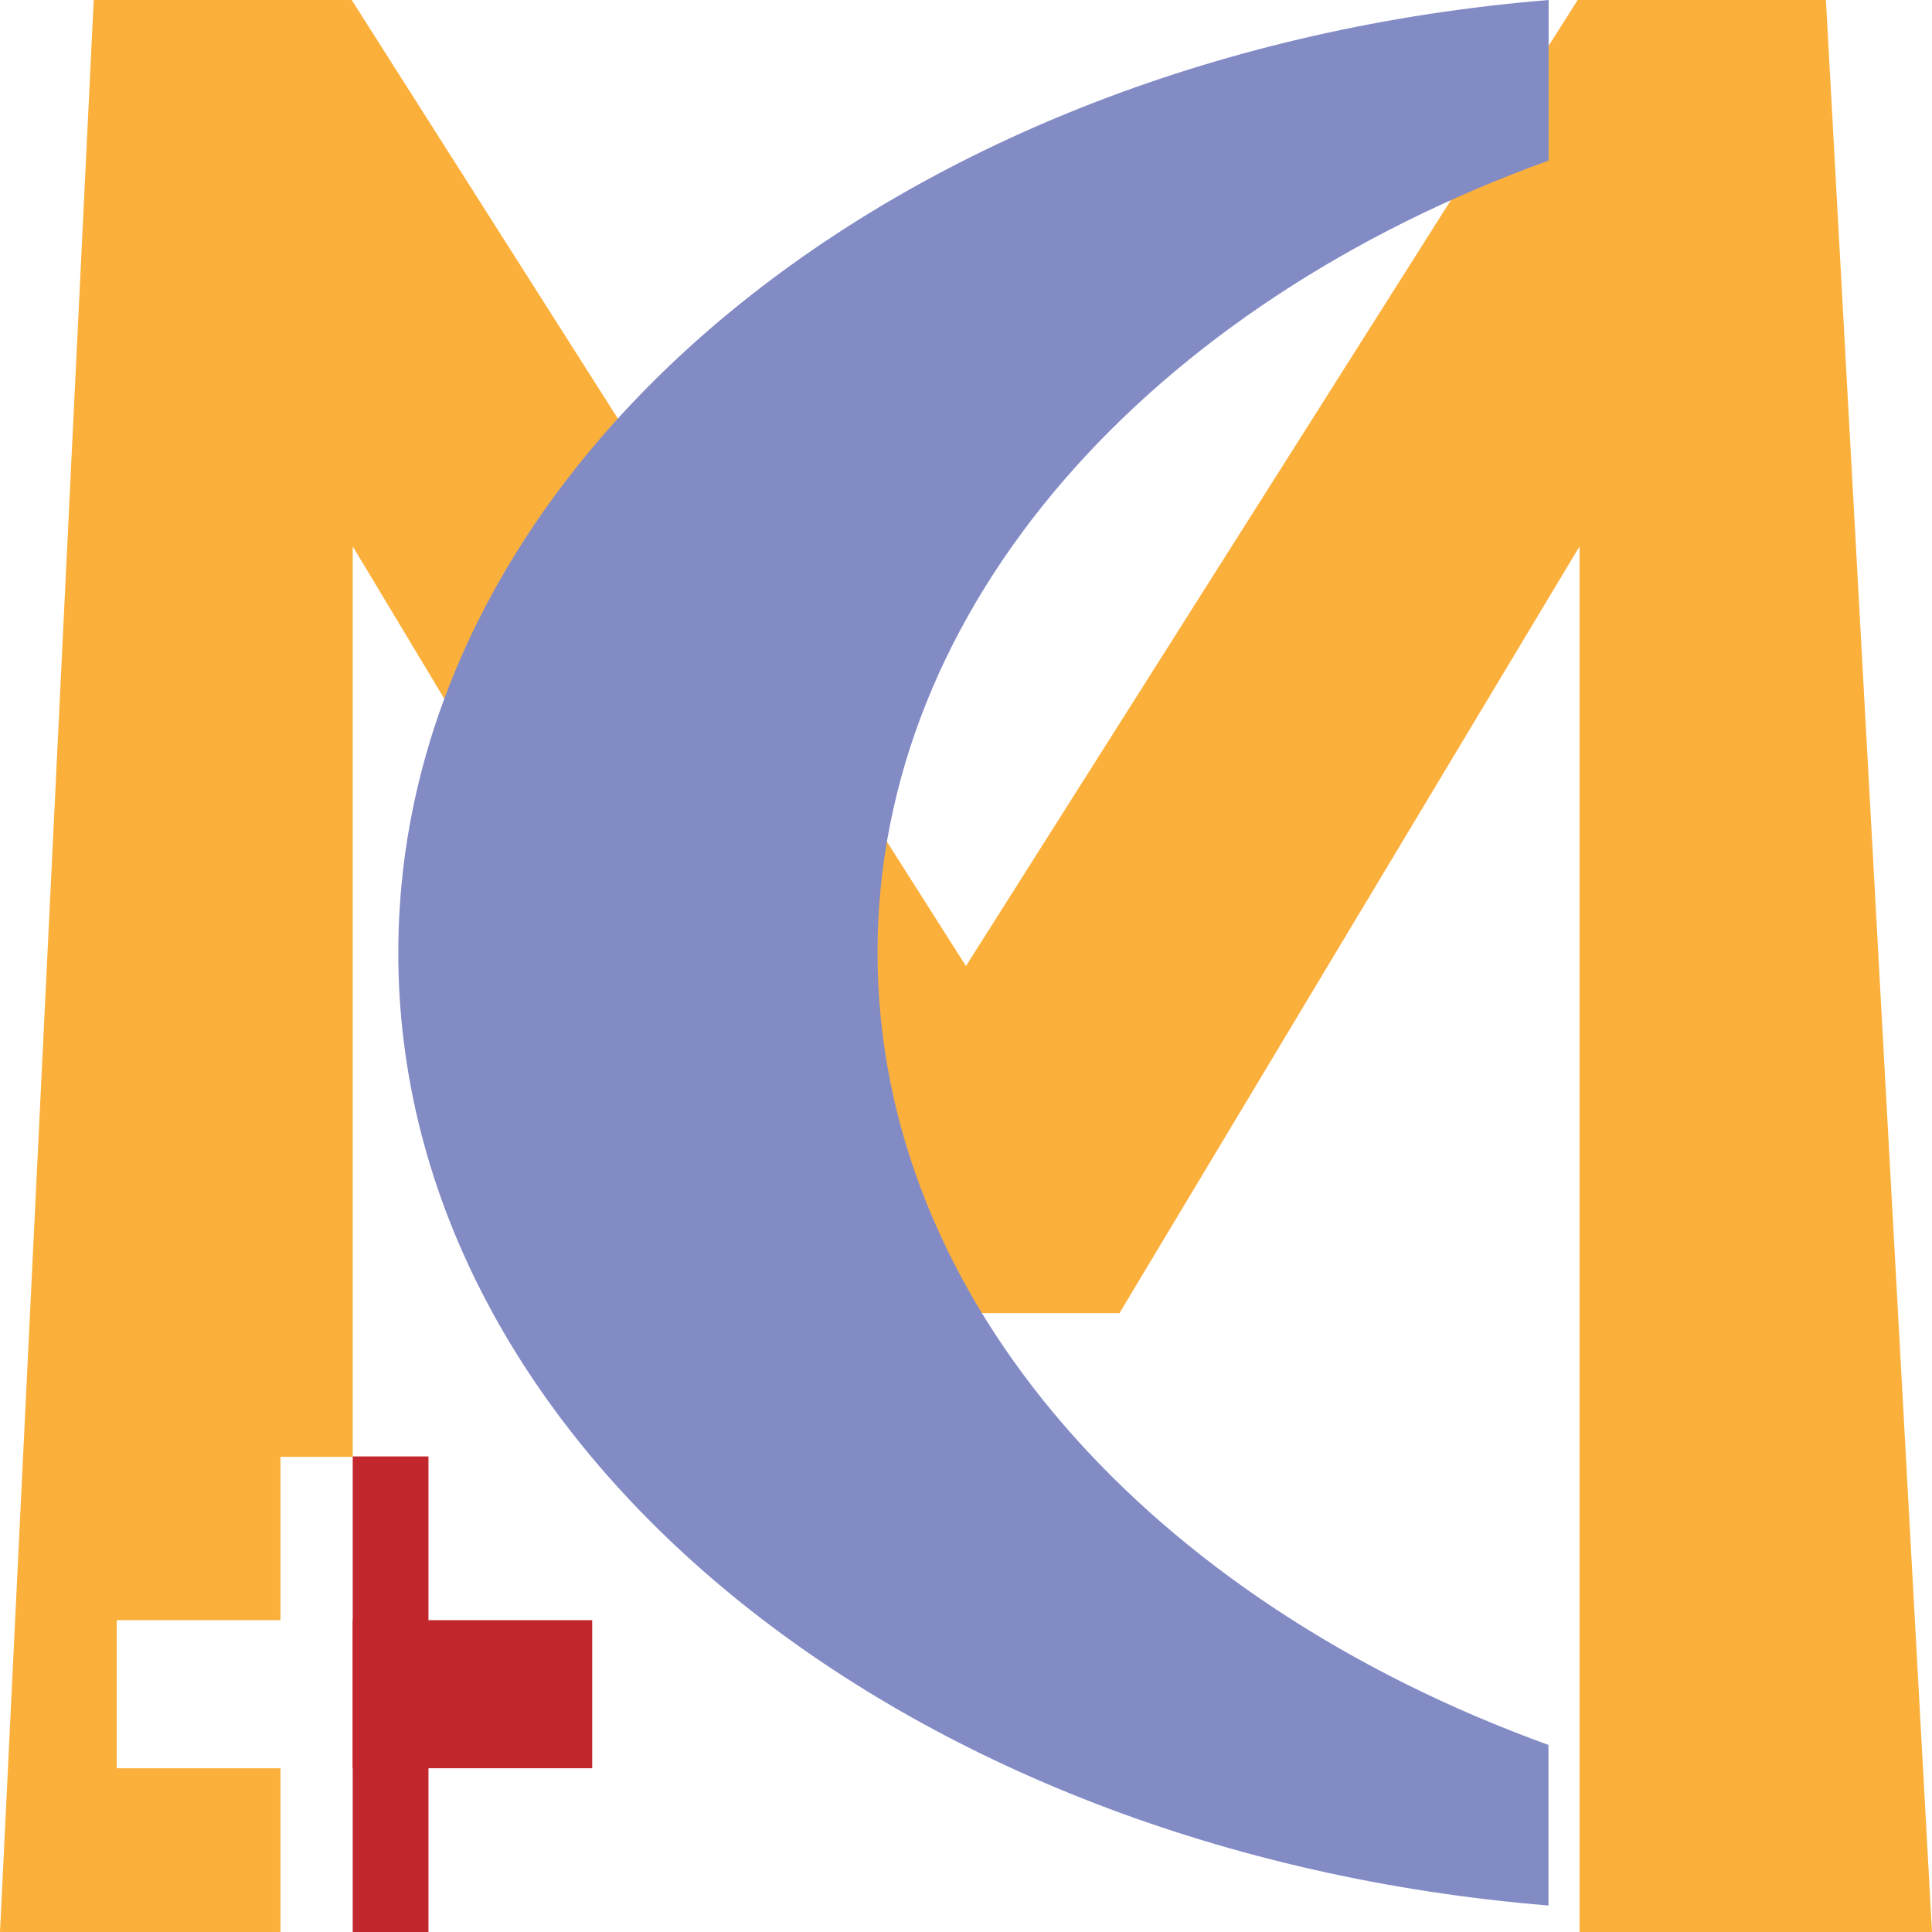
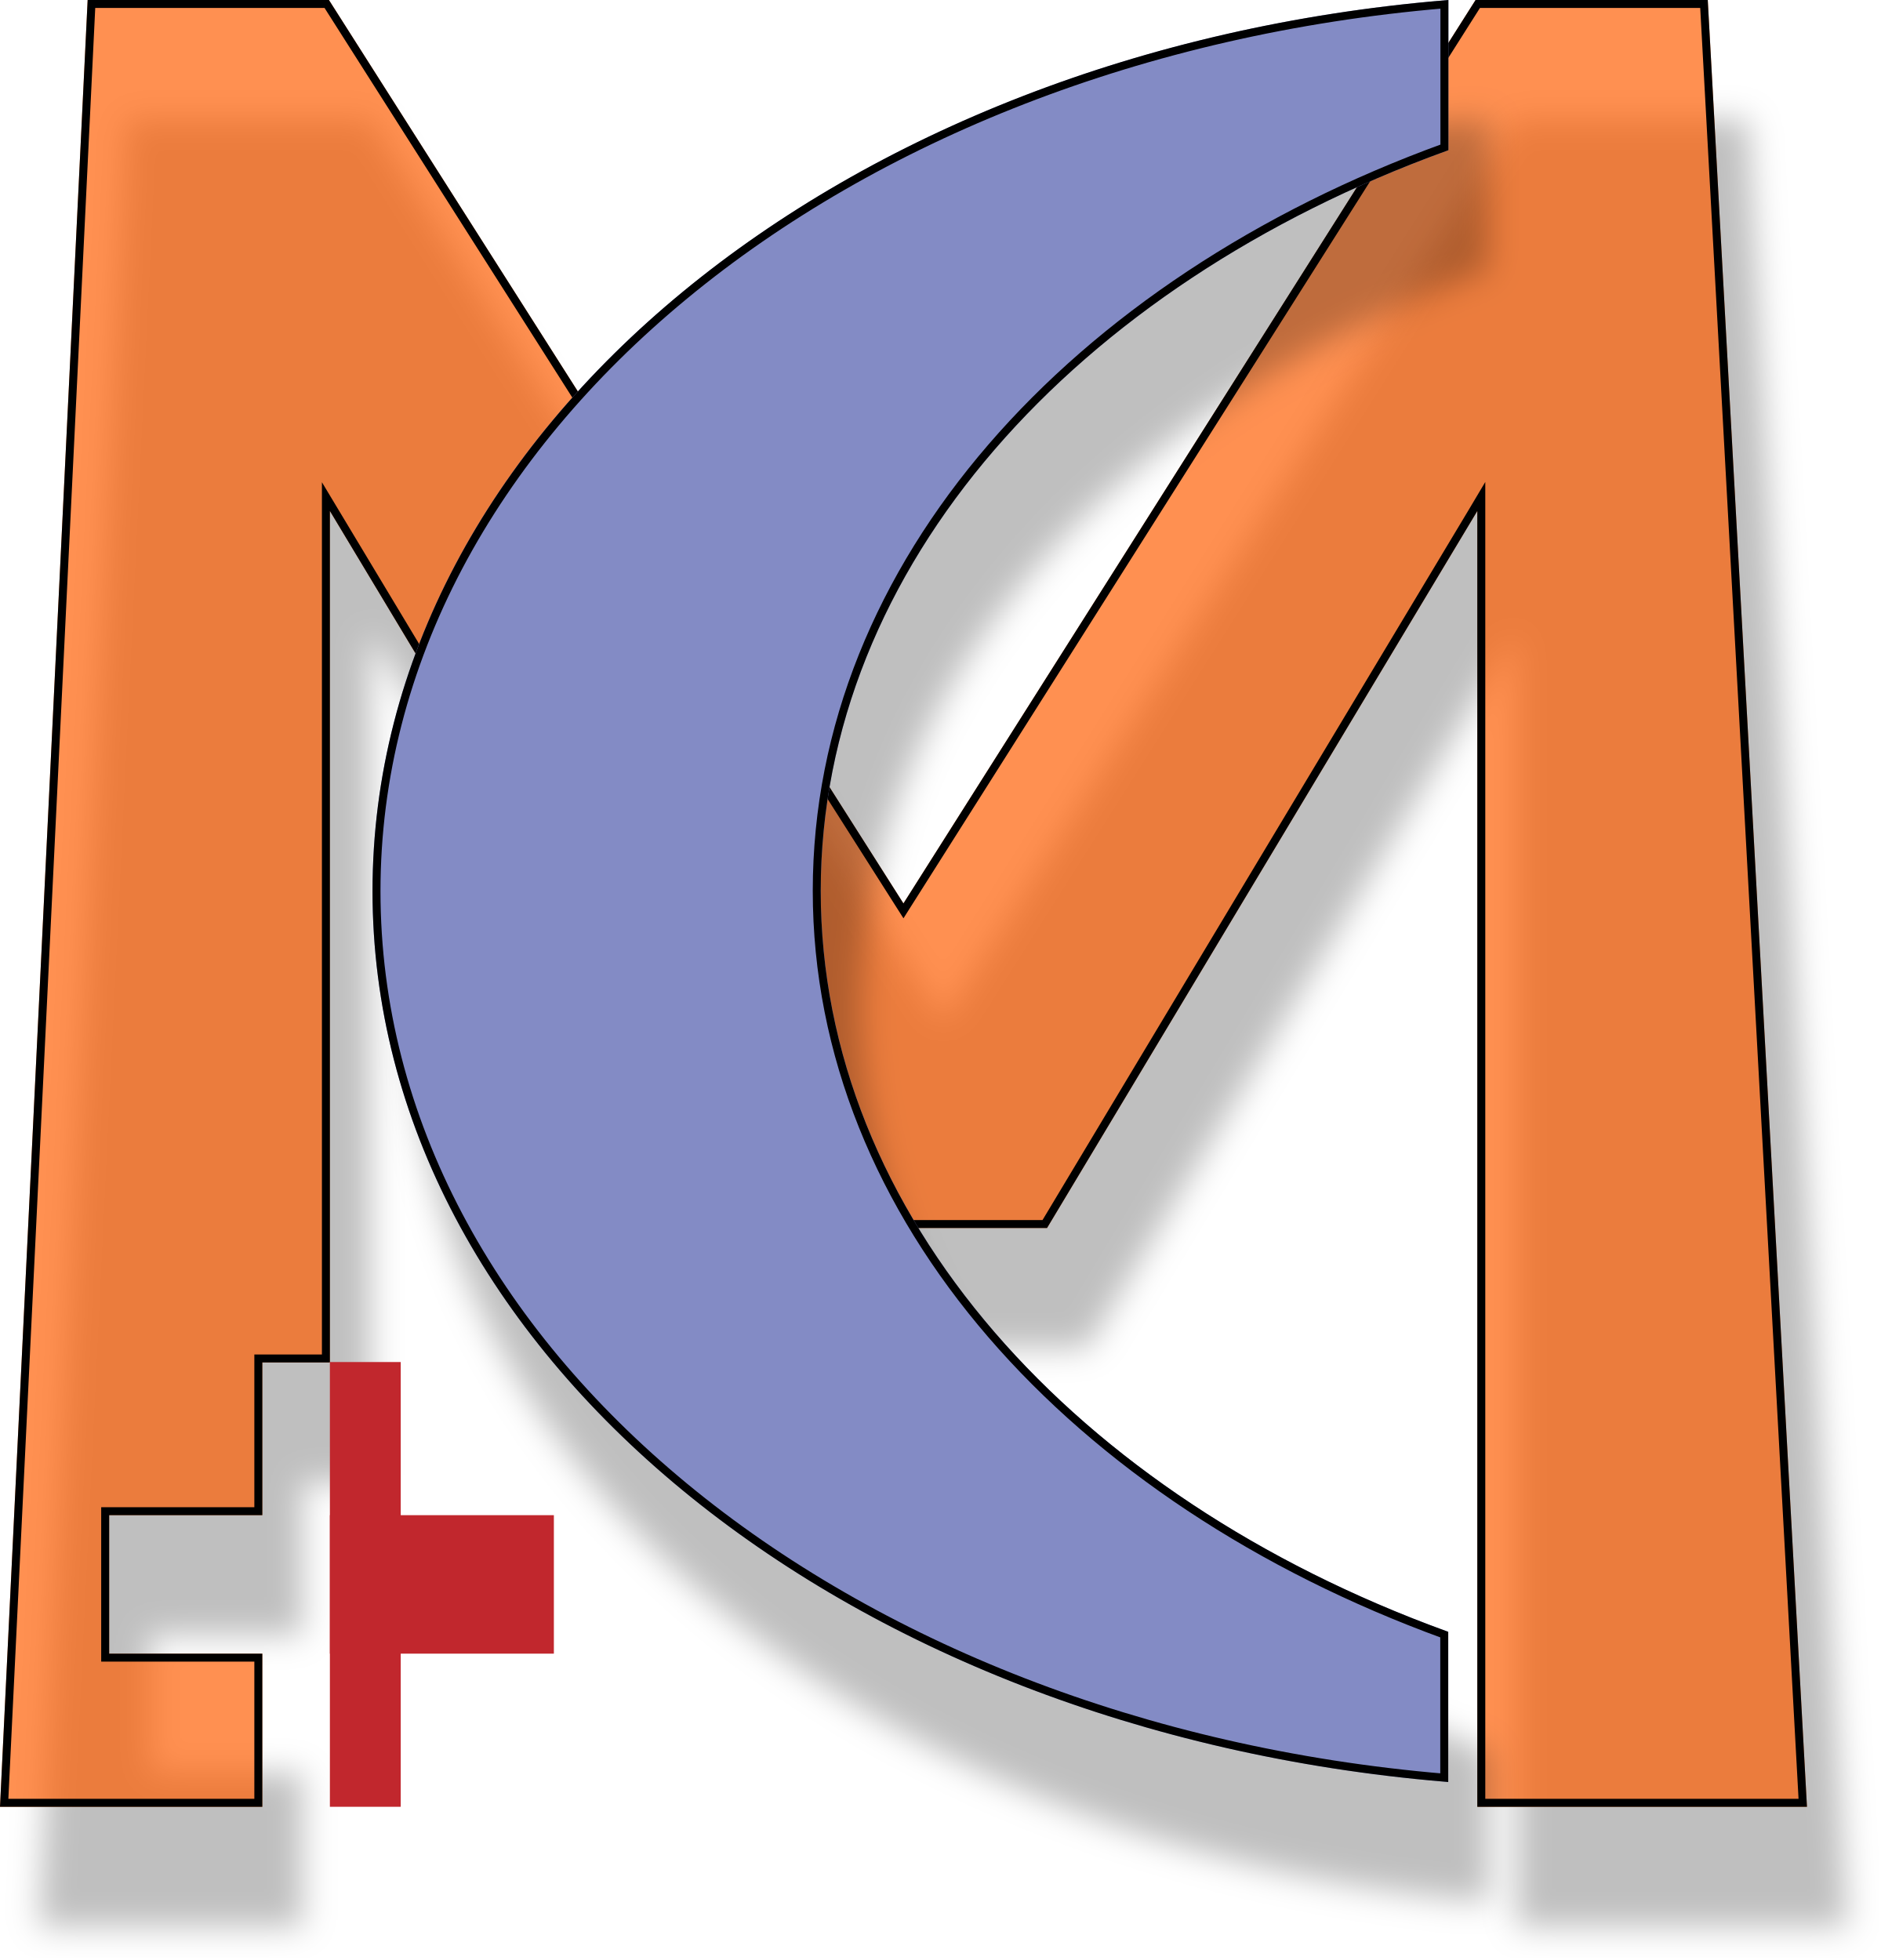
- <svg xmlns="http://www.w3.org/2000/svg" viewBox="0 0 226.77 226.77">
+ <svg xmlns="http://www.w3.org/2000/svg" width="236" height="246" viewBox="0 0 236 246" fill="none">
+   <g id="Layer 2">
+     <g id="Vector" filter="url(#filter0_d)">
+       <path d="M226.77 226.77L214.32 0H185.18L181.77 5.38L170.3 23.49L144.57 64.13L113.38 113.39L104.12 98.82L82.06 64.13L72.52 49.13L41.28 0H11L0 226.77H32.92V207.55H13.7V190.17H32.92V171H41.4V64.13L52.14 82L71 113.39L95.4 154.13H131.4L155.84 113.39L185.18 64.5L185.4 64.13V226.77H226.77Z" fill="#FF5E03" fill-opacity="0.69" />
+       <path d="M184.751 64.243L184.75 64.245L155.411 113.133L155.84 113.39L155.411 113.133L131.117 153.63H95.683L71.429 113.133L71.429 113.132L52.569 81.743L52.569 81.742L41.829 63.872L40.9 62.327V64.13V170.5H32.92H32.42V171V189.67H13.7H13.2V190.17V207.55V208.05H13.7H32.42V226.27H0.525L11.476 0.5H41.005L72.098 49.398L72.52 49.13L72.098 49.398L81.638 64.398L103.698 99.088L103.698 99.088L112.958 113.658L113.381 114.323L113.802 113.657L144.992 64.397L144.6 64.149L144.992 64.397L170.722 23.758L182.192 5.648L182.192 5.648L185.455 0.5H213.847L226.242 226.27H185.9V64.13V62.311L184.97 63.874L184.751 64.243Z" stroke="black" />
+     </g>
+     <g id="c" filter="url(#filter1_d)">
+       <path d="M103 111.81C103 152.63 135.11 187.93 181.75 204.81V223.66C105.81 217.44 46.75 169.75 46.75 111.85C46.75 53.95 105.83 6.22 181.77 0V18.85C135.13 35.69 103 71 103 111.81Z" fill="#838BC5" />
+       <path d="M102.5 111.81C102.5 152.82 134.673 188.192 181.25 205.16V223.117C105.697 216.726 47.25 169.237 47.25 111.85C47.25 54.463 105.717 6.935 181.27 0.543V18.499C134.692 35.428 102.5 70.81 102.5 111.81Z" stroke="black" />
+     </g>
+     <path id="Vector_2" d="M50.29 170.95H41.4V226.77H50.29V170.95Z" fill="#C1272D" />
+     <path id="Vector_3" d="M69.51 190.17H41.4V207.55H69.51V190.17Z" fill="#C1272D" />
+   </g>
  <defs>
-     <style>.cls-1{fill:#fbb03b;}.cls-2{fill:#838bc5;}.cls-3{fill:#c1272d;}.cls-4{fill:none;}</style>
+     <filter id="filter0_d" x="0" y="0" width="235.77" height="245.77" filterUnits="userSpaceOnUse" color-interpolation-filters="sRGB">
+       <feFlood flood-opacity="0" result="BackgroundImageFix" />
+       <feColorMatrix in="SourceAlpha" type="matrix" values="0 0 0 0 0 0 0 0 0 0 0 0 0 0 0 0 0 0 127 0" />
+       <feOffset dx="5" dy="15" />
+       <feGaussianBlur stdDeviation="2" />
+       <feColorMatrix type="matrix" values="0 0 0 0 0 0 0 0 0 0 0 0 0 0 0 0 0 0 0.25 0" />
+       <feBlend mode="normal" in2="BackgroundImageFix" result="effect1_dropShadow" />
+       <feBlend mode="normal" in="SourceGraphic" in2="effect1_dropShadow" result="shape" />
+     </filter>
+     <filter id="filter1_d" x="46.75" y="0" width="144.02" height="242.66" filterUnits="userSpaceOnUse" color-interpolation-filters="sRGB">
+       <feFlood flood-opacity="0" result="BackgroundImageFix" />
+       <feColorMatrix in="SourceAlpha" type="matrix" values="0 0 0 0 0 0 0 0 0 0 0 0 0 0 0 0 0 0 127 0" />
+       <feOffset dx="5" dy="15" />
+       <feGaussianBlur stdDeviation="2" />
+       <feColorMatrix type="matrix" values="0 0 0 0 0 0 0 0 0 0 0 0 0 0 0 0 0 0 0.25 0" />
+       <feBlend mode="normal" in2="BackgroundImageFix" result="effect1_dropShadow" />
+       <feBlend mode="normal" in="SourceGraphic" in2="effect1_dropShadow" result="shape" />
+     </filter>
  </defs>
-   <g id="Layer_2" data-name="Layer 2">
-     <g id="Layer_1-2" data-name="Layer 1">
-       <path class="cls-1" d="M226.77,226.77,214.32,0H185.18l-3.41,5.38L170.3,23.49h0L144.57,64.13l-31.19,49.26-9.26-14.57L82.06,64.13l-9.54-15L41.28,0H11L0,226.77H32.92V207.55H13.7V190.17H32.92V171H41.4V64.13L52.14,82,71,113.39,95.4,154.13h36l24.44-40.74L185.18,64.5l.22-.37V226.77Z" />
-       <path class="cls-2" d="M103,111.81c0,40.82,32.11,76.12,78.75,93v18.85c-75.94-6.22-135-53.91-135-111.81S105.83,6.22,181.77,0V18.85C135.13,35.69,103,71,103,111.81Z" />
-       <rect class="cls-3" x="41.4" y="170.95" width="8.89" height="55.82" />
-       <rect class="cls-3" x="41.4" y="190.17" width="28.11" height="17.38" />
-       <line class="cls-4" x1="10.97" y2="226.77" />
-       <line class="cls-4" x1="226.77" y1="226.77" x2="214.32" />
-     </g>
-   </g>
</svg>
